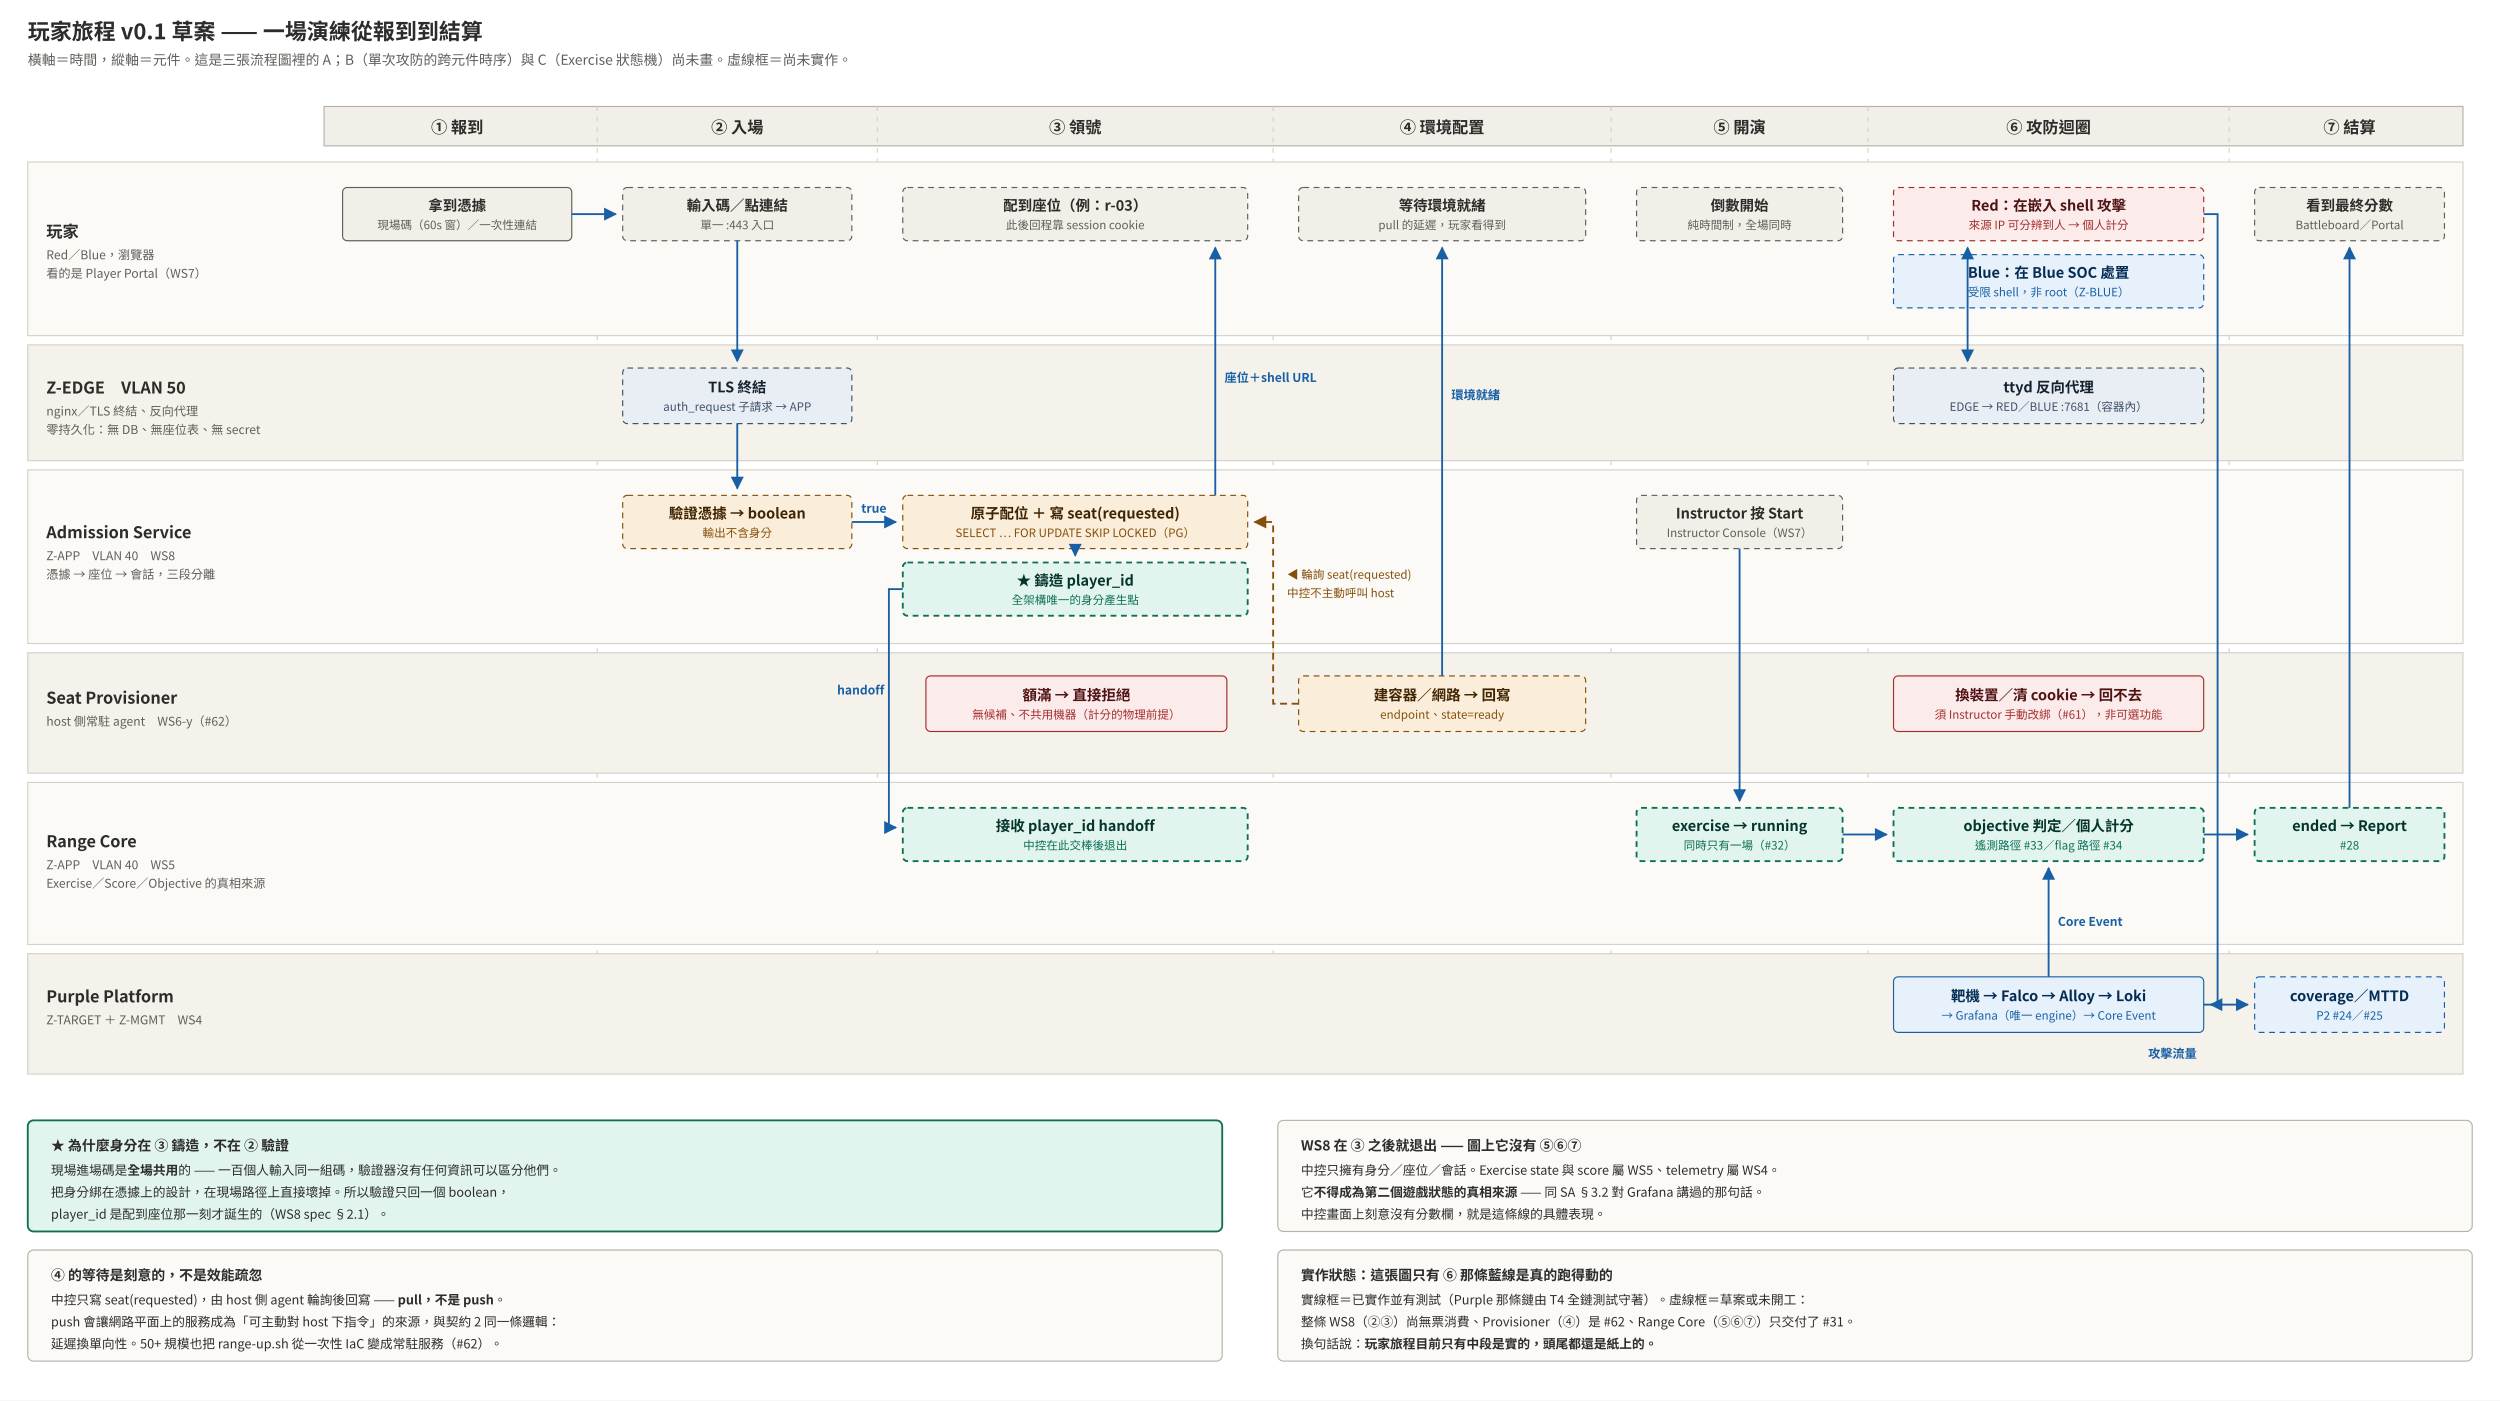
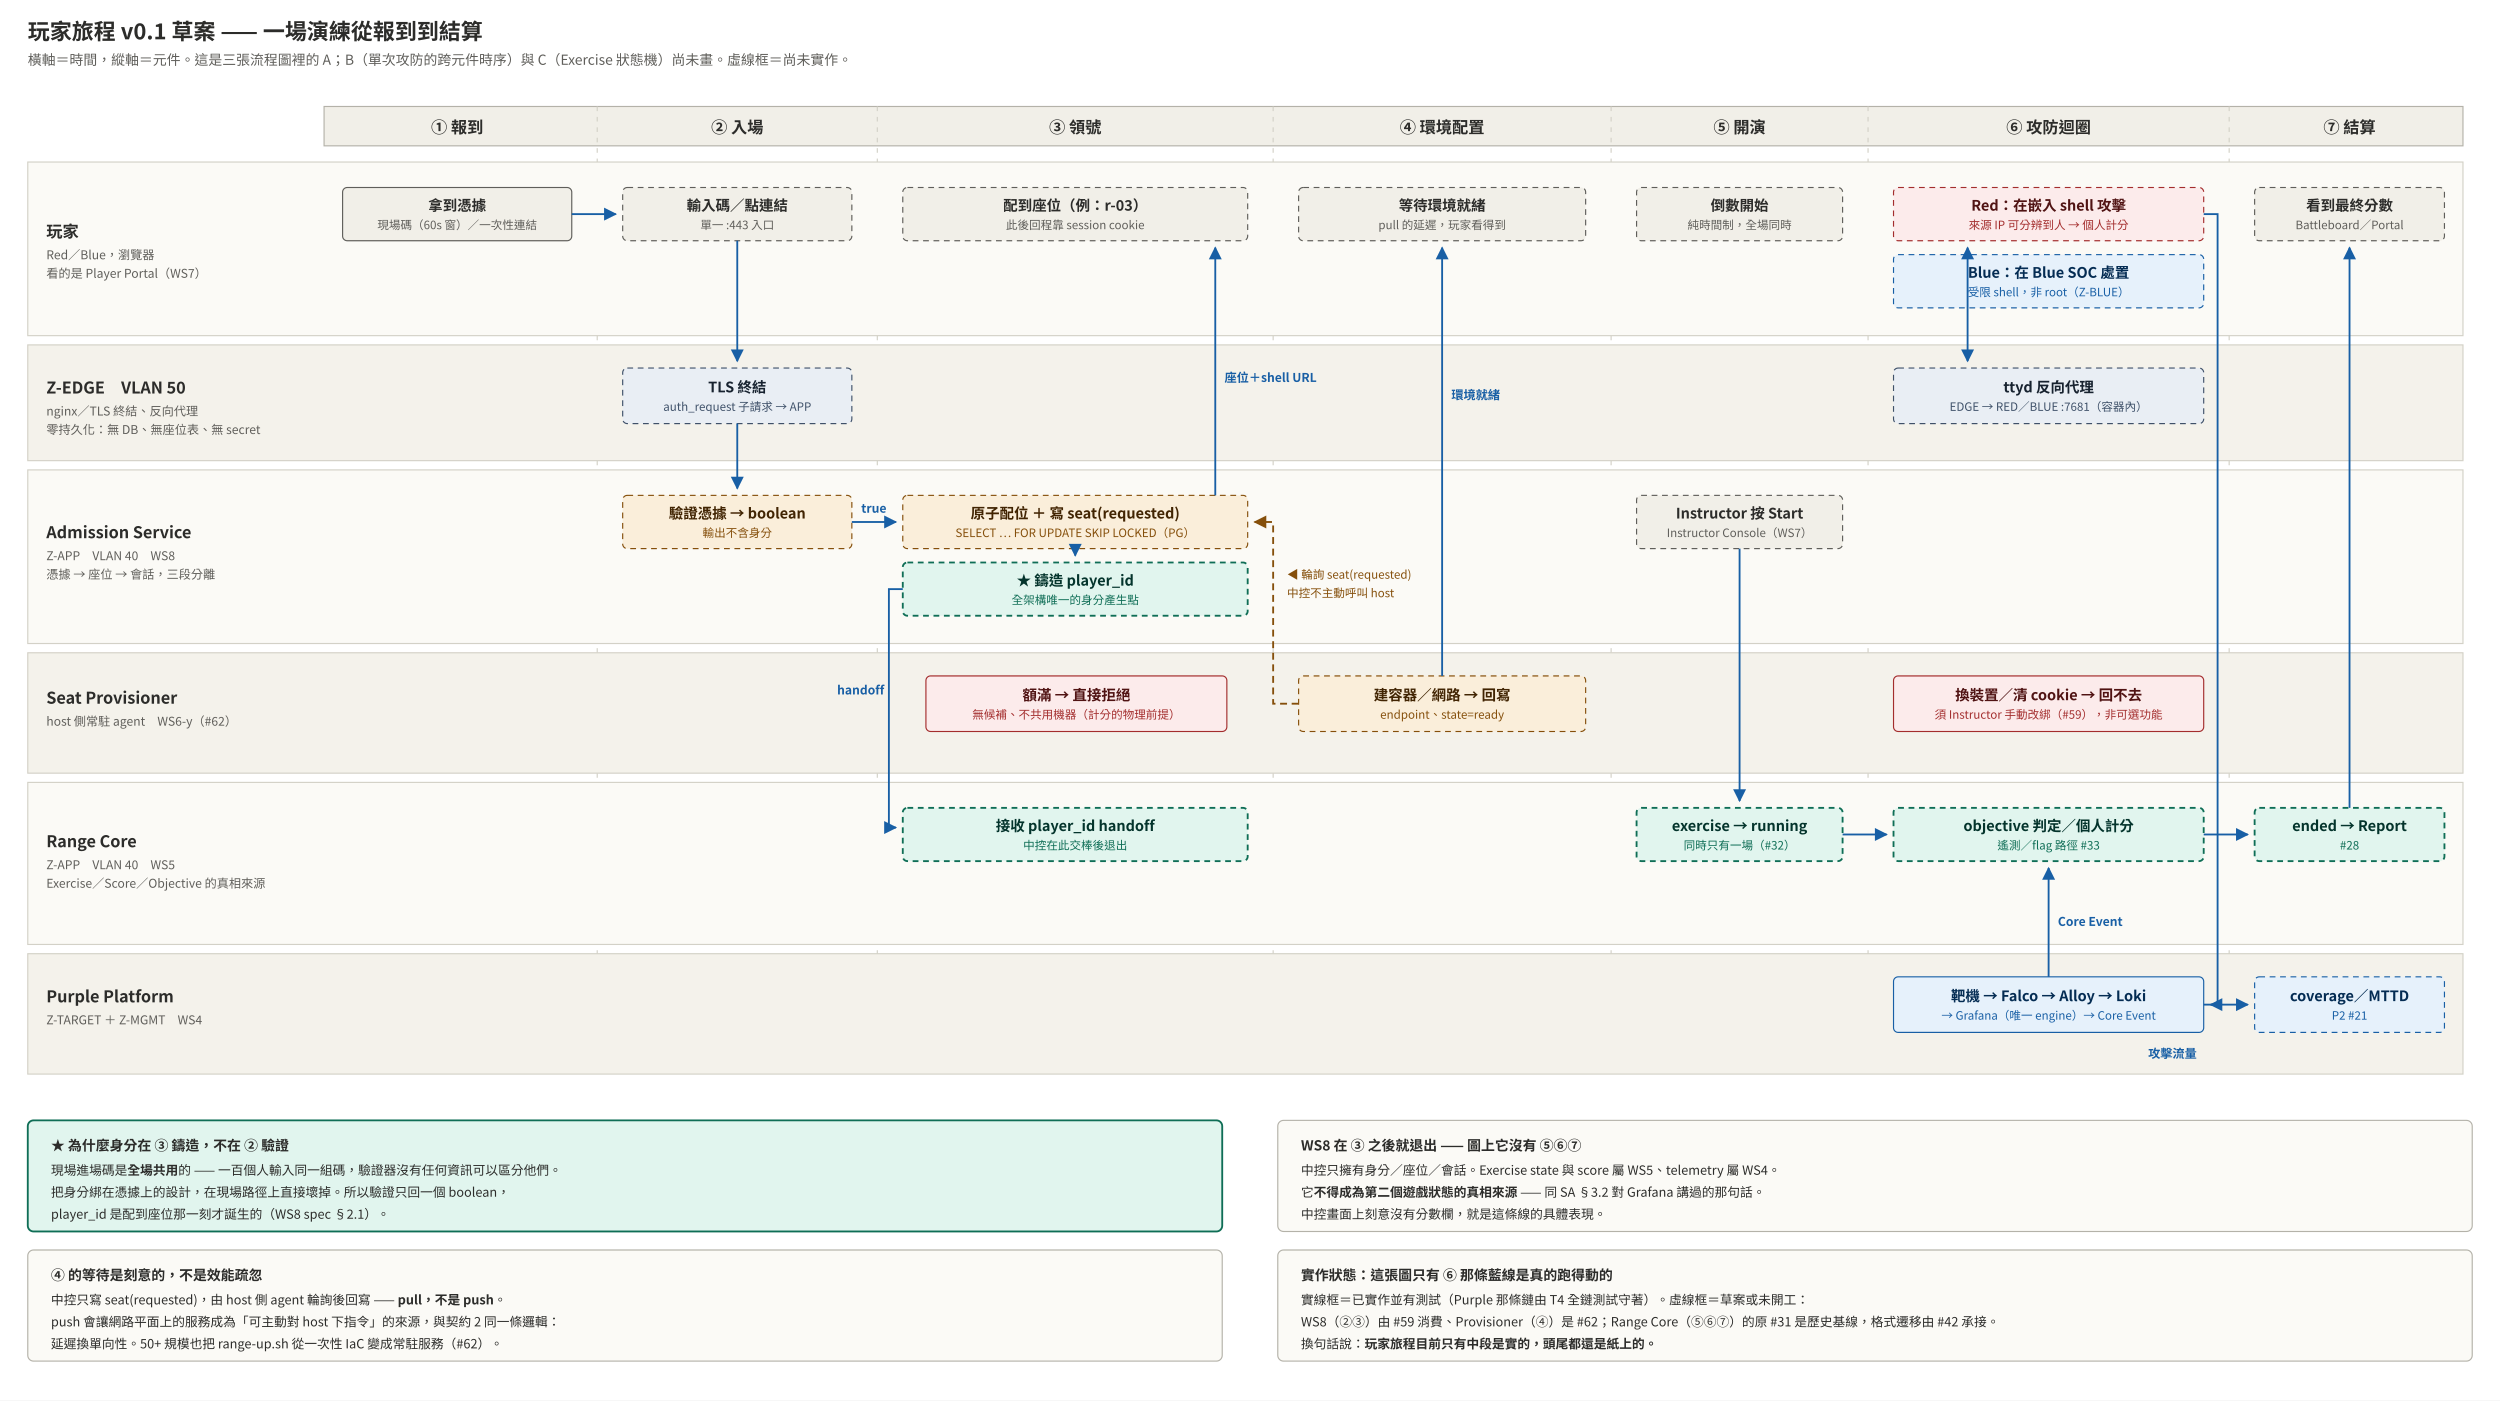
<svg xmlns="http://www.w3.org/2000/svg" width="2160" height="1210" viewBox="0 0 2160 1210" role="img">
  <style>
  text { font-family: "Noto Sans CJK TC", "PingFang TC", "Microsoft JhengHei", "Helvetica Neue", Arial, sans-serif; }
  .ttl   { font-size: 19px;   font-weight: 700; fill: #2C2C2A; }
  .sub   { font-size: 12px;   font-weight: 400; fill: #5F5E5A; }
  .lane  { font-size: 14px;   font-weight: 600; fill: #2C2C2A; }
  .lanes { font-size: 10.5px; font-weight: 400; fill: #5F5E5A; }
  .ph    { font-size: 14px;   font-weight: 600; fill: #2C2C2A; }
  .th    { font-size: 12.5px; font-weight: 600; }
  .ts    { font-size: 10px;   font-weight: 400; }
  .tl    { font-size: 10.5px; font-weight: 400; fill: #5F5E5A; }
  .tlk   { font-size: 10.5px; font-weight: 600; fill: #185FA5; }
  .tnote { font-size: 11px;   font-weight: 400; fill: #2C2C2A; }
  .tnk   { font-size: 12px;   font-weight: 700; fill: #2C2C2A; }
  .bg     { fill: #FFFFFF; }
  .laneband { fill: #FBFAF6; stroke: #D3D1C7; stroke-width: 1; }
  .laneband.alt { fill: #F4F2EB; }
  .phband { fill: #F1EFE8; stroke: #B4B2A9; stroke-width: 1; }
  .phsep  { stroke: #D3D1C7; stroke-width: 1; stroke-dasharray: 4 5; }
  .link   { stroke: #185FA5; stroke-width: 1.6; fill: none; }
  .link.pull { stroke: #854F0B; stroke-width: 1.6; stroke-dasharray: 6 4; }
  .n-gray  rect { fill: #F1EFE8; stroke: #5F5E5A; stroke-width: 1; }
  .n-gray  .th { fill: #2C2C2A; } .n-gray  .ts { fill: #5F5E5A; }
  .n-teal  rect { fill: #E1F5EE; stroke: #0F6E56; stroke-width: 1.6; }
  .n-teal  .th { fill: #04342C; } .n-teal  .ts { fill: #0F6E56; }
  .n-blue  rect { fill: #E6F1FB; stroke: #185FA5; stroke-width: 1; }
  .n-blue  .th { fill: #042C53; } .n-blue  .ts { fill: #185FA5; }
  .n-red   rect { fill: #FCEBEB; stroke: #A32D2D; stroke-width: 1; }
  .n-red   .th { fill: #501313; } .n-red   .ts { fill: #A32D2D; }
  .n-amber rect { fill: #FAEEDA; stroke: #854F0B; stroke-width: 1; }
  .n-amber .th { fill: #412402; } .n-amber .ts { fill: #854F0B; }
  .n-slate rect { fill: #E9EEF4; stroke: #3F5169; stroke-width: 1; }
  .n-slate .th { fill: #17222F; } .n-slate .ts { fill: #3F5169; }
  .todo rect { stroke-dasharray: 5 4; }
  .notebox { fill: #FBFAF6; stroke: #B4B2A9; stroke-width: 1; }
  .notebox.hi { fill: #E1F5EE; stroke: #0F6E56; stroke-width: 1.6; }
  @media (prefers-color-scheme: dark) {
    .bg { fill: #10161C; }
    .ttl, .lane, .ph, .tnote, .tnk { fill: #E7EDF4; }
    .sub, .lanes, .tl { fill: #93A1B1; }
    .laneband { fill: #18222D; stroke: #2B3A49; }
    .laneband.alt { fill: #141C25; }
    .phband { fill: #1D2833; stroke: #41546A; }
    .phsep { stroke: #2B3A49; }
    .link { stroke: #6CB0EC; } .link.pull { stroke: #D9A441; }
    .tlk { fill: #6CB0EC; }
    .n-gray  rect { fill: #1E2831; stroke: #93A1B1; } .n-gray  .th { fill: #E7EDF4; } .n-gray  .ts { fill: #93A1B1; }
    .n-teal  rect { fill: #142A24; stroke: #2E8C70; } .n-teal  .th { fill: #A8E8D2; } .n-teal  .ts { fill: #5FC7A5; }
    .n-blue  rect { fill: #12243A; stroke: #6CB0EC; } .n-blue  .th { fill: #CFE5FA; } .n-blue  .ts { fill: #6CB0EC; }
    .n-red   rect { fill: #2E1618; stroke: #F06A80; } .n-red   .th { fill: #FBD0D6; } .n-red   .ts { fill: #F06A80; }
    .n-amber rect { fill: #2C2010; stroke: #D9A441; } .n-amber .th { fill: #F6E2BC; } .n-amber .ts { fill: #D9A441; }
    .n-slate rect { fill: #1A2330; stroke: #8FA3BE; } .n-slate .th { fill: #DCE6F2; } .n-slate .ts { fill: #8FA3BE; }
    .notebox { fill: #18222D; stroke: #41546A; }
    .notebox.hi { fill: #142A24; stroke: #2E8C70; }
  }
</style>
  <defs>
    <marker id="a" viewBox="0 0 10 10" refX="9" refY="5" markerWidth="7" markerHeight="7" orient="auto-start-reverse">
      <path d="M0,0 L10,5 L0,10 z" fill="#185FA5" />
    </marker>
    <marker id="ap" viewBox="0 0 10 10" refX="9" refY="5" markerWidth="7" markerHeight="7" orient="auto-start-reverse">
      <path d="M0,0 L10,5 L0,10 z" fill="#854F0B" />
    </marker>
  </defs>
  <rect class="bg" x="0" y="0" width="2160" height="1210" />
  <text class="ttl" x="24" y="34">玩家旅程 v0.1 草案 —— 一場演練從報到到結算</text>
  <text class="sub" x="24" y="56">橫軸＝時間，縱軸＝元件。這是三張流程圖裡的 A；B（單次攻防的跨元件時序）與 C（Exercise 狀態機）尚未畫。虛線框＝尚未實作。</text>
  <rect class="phband" x="280" y="92" width="1848" height="34" />
  <text class="ph" x="395" y="115" text-anchor="middle">① 報到</text>
  <text class="ph" x="637" y="115" text-anchor="middle">② 入場</text>
  <text class="ph" x="929" y="115" text-anchor="middle">③ 領號</text>
  <text class="ph" x="1246" y="115" text-anchor="middle">④ 環境配置</text>
  <text class="ph" x="1503" y="115" text-anchor="middle">⑤ 開演</text>
  <text class="ph" x="1770" y="115" text-anchor="middle">⑥ 攻防迴圈</text>
  <text class="ph" x="2030" y="115" text-anchor="middle">⑦ 結算</text>
  <line class="phsep" x1="516" y1="92" x2="516" y2="928" />
  <line class="phsep" x1="758" y1="92" x2="758" y2="928" />
  <line class="phsep" x1="1100" y1="92" x2="1100" y2="928" />
  <line class="phsep" x1="1392" y1="92" x2="1392" y2="928" />
  <line class="phsep" x1="1614" y1="92" x2="1614" y2="928" />
  <line class="phsep" x1="1926" y1="92" x2="1926" y2="928" />
  <rect class="laneband" x="24" y="140" width="2104" height="150" />
  <rect class="laneband alt" x="24" y="298" width="2104" height="100" />
  <rect class="laneband" x="24" y="406" width="2104" height="150" />
  <rect class="laneband alt" x="24" y="564" width="2104" height="104" />
  <rect class="laneband" x="24" y="676" width="2104" height="140" />
  <rect class="laneband alt" x="24" y="824" width="2104" height="104" />
  <text class="lane" x="40" y="205">玩家</text>
  <text class="lanes" x="40" y="224">Red／Blue，瀏覽器</text>
  <text class="lanes" x="40" y="240">看的是 Player Portal（WS7）</text>
  <text class="lane" x="40" y="340">Z-EDGE　VLAN 50</text>
  <text class="lanes" x="40" y="359">nginx／TLS 終結、反向代理</text>
  <text class="lanes" x="40" y="375">零持久化：無 DB、無座位表、無 secret</text>
  <text class="lane" x="40" y="465">Admission Service</text>
  <text class="lanes" x="40" y="484">Z-APP　VLAN 40　WS8</text>
  <text class="lanes" x="40" y="500">憑據 → 座位 → 會話，三段分離</text>
  <text class="lane" x="40" y="608">Seat Provisioner</text>
  <text class="lanes" x="40" y="627">host 側常駐 agent　WS6-y（#62）</text>
  <text class="lane" x="40" y="732">Range Core</text>
  <text class="lanes" x="40" y="751">Z-APP　VLAN 40　WS5</text>
  <text class="lanes" x="40" y="767">Exercise／Score／Objective 的真相來源</text>
  <text class="lane" x="40" y="866">Purple Platform</text>
  <text class="lanes" x="40" y="885">Z-TARGET ＋ Z-MGMT　WS4</text>
  <g class="n-gray">
    <rect x="296" y="162" width="198" height="46" rx="4" />
    <text class="th" x="395" y="182" text-anchor="middle">拿到憑據</text>
    <text class="ts" x="395" y="198" text-anchor="middle">現場碼（60s 窗）／一次性連結</text>
  </g>
  <g class="n-gray todo">
    <rect x="538" y="162" width="198" height="46" rx="4" />
    <text class="th" x="637" y="182" text-anchor="middle">輸入碼／點連結</text>
    <text class="ts" x="637" y="198" text-anchor="middle">單一 :443 入口</text>
  </g>
  <g class="n-gray todo">
    <rect x="780" y="162" width="298" height="46" rx="4" />
    <text class="th" x="929" y="182" text-anchor="middle">配到座位（例：r-03）</text>
    <text class="ts" x="929" y="198" text-anchor="middle">此後回程靠 session cookie</text>
  </g>
  <g class="n-gray todo">
    <rect x="1122" y="162" width="248" height="46" rx="4" />
    <text class="th" x="1246" y="182" text-anchor="middle">等待環境就緒</text>
    <text class="ts" x="1246" y="198" text-anchor="middle">pull 的延遲，玩家看得到</text>
  </g>
  <g class="n-gray todo">
    <rect x="1414" y="162" width="178" height="46" rx="4" />
    <text class="th" x="1503" y="182" text-anchor="middle">倒數開始</text>
    <text class="ts" x="1503" y="198" text-anchor="middle">純時間制，全場同時</text>
  </g>
  <g class="n-red todo">
    <rect x="1636" y="162" width="268" height="46" rx="4" />
    <text class="th" x="1770" y="182" text-anchor="middle">Red：在嵌入 shell 攻擊</text>
    <text class="ts" x="1770" y="198" text-anchor="middle">來源 IP 可分辨到人 → 個人計分</text>
  </g>
  <g class="n-blue todo">
    <rect x="1636" y="220" width="268" height="46" rx="4" />
    <text class="th" x="1770" y="240" text-anchor="middle">Blue：在 Blue SOC 處置</text>
    <text class="ts" x="1770" y="256" text-anchor="middle">受限 shell，非 root（Z-BLUE）</text>
  </g>
  <g class="n-gray todo">
    <rect x="1948" y="162" width="164" height="46" rx="4" />
    <text class="th" x="2030" y="182" text-anchor="middle">看到最終分數</text>
    <text class="ts" x="2030" y="198" text-anchor="middle">Battleboard／Portal</text>
  </g>
  <g class="n-slate todo">
    <rect x="538" y="318" width="198" height="48" rx="4" />
    <text class="th" x="637" y="339" text-anchor="middle">TLS 終結</text>
    <text class="ts" x="637" y="355" text-anchor="middle">auth_request 子請求 → APP</text>
  </g>
  <g class="n-slate todo">
    <rect x="1636" y="318" width="268" height="48" rx="4" />
    <text class="th" x="1770" y="339" text-anchor="middle">ttyd 反向代理</text>
    <text class="ts" x="1770" y="355" text-anchor="middle">EDGE → RED／BLUE :7681（容器內）</text>
  </g>
  <g class="n-amber todo">
    <rect x="538" y="428" width="198" height="46" rx="4" />
    <text class="th" x="637" y="448" text-anchor="middle">驗證憑據 → boolean</text>
    <text class="ts" x="637" y="464" text-anchor="middle">輸出不含身分</text>
  </g>
  <g class="n-amber todo">
    <rect x="780" y="428" width="298" height="46" rx="4" />
    <text class="th" x="929" y="448" text-anchor="middle">原子配位 ＋ 寫 seat(requested)</text>
    <text class="ts" x="929" y="464" text-anchor="middle">SELECT … FOR UPDATE SKIP LOCKED（PG）</text>
  </g>
  <g class="n-teal todo">
    <rect x="780" y="486" width="298" height="46" rx="4" />
    <text class="th" x="929" y="506" text-anchor="middle">★ 鑄造 player_id</text>
    <text class="ts" x="929" y="522" text-anchor="middle">全架構唯一的身分產生點</text>
  </g>
  <g class="n-red">
    <rect x="800" y="584" width="260" height="48" rx="4" />
    <text class="th" x="930" y="605" text-anchor="middle">額滿 → 直接拒絕</text>
    <text class="ts" x="930" y="621" text-anchor="middle">無候補、不共用機器（計分的物理前提）</text>
  </g>
  <g class="n-amber todo">
    <rect x="1122" y="584" width="248" height="48" rx="4" />
    <text class="th" x="1246" y="605" text-anchor="middle">建容器／網路 → 回寫</text>
    <text class="ts" x="1246" y="621" text-anchor="middle">endpoint、state=ready</text>
  </g>
  <g class="n-red">
    <rect x="1636" y="584" width="268" height="48" rx="4" />
    <text class="th" x="1770" y="605" text-anchor="middle">換裝置／清 cookie → 回不去</text>
-     <text class="ts" x="1770" y="621" text-anchor="middle">須 Instructor 手動改綁（#61），非可選功能</text>
+     <text class="ts" x="1770" y="621" text-anchor="middle">須 Instructor 手動改綁（#59），非可選功能</text>
  </g>
  <g class="n-teal todo">
    <rect x="780" y="698" width="298" height="46" rx="4" />
    <text class="th" x="929" y="718" text-anchor="middle">接收 player_id handoff</text>
    <text class="ts" x="929" y="734" text-anchor="middle">中控在此交棒後退出</text>
  </g>
  <g class="n-teal todo">
    <rect x="1414" y="698" width="178" height="46" rx="4" />
    <text class="th" x="1503" y="718" text-anchor="middle">exercise → running</text>
    <text class="ts" x="1503" y="734" text-anchor="middle">同時只有一場（#32）</text>
  </g>
  <g class="n-teal todo">
    <rect x="1636" y="698" width="268" height="46" rx="4" />
    <text class="th" x="1770" y="718" text-anchor="middle">objective 判定／個人計分</text>
-     <text class="ts" x="1770" y="734" text-anchor="middle">遙測路徑 #33／flag 路徑 #34</text>
+     <text class="ts" x="1770" y="734" text-anchor="middle">遙測／flag 路徑 #33</text>
  </g>
  <g class="n-teal todo">
    <rect x="1948" y="698" width="164" height="46" rx="4" />
    <text class="th" x="2030" y="718" text-anchor="middle">ended → Report</text>
    <text class="ts" x="2030" y="734" text-anchor="middle">#28</text>
  </g>
  <g class="n-blue">
    <rect x="1636" y="844" width="268" height="48" rx="4" />
    <text class="th" x="1770" y="865" text-anchor="middle">靶機 → Falco → Alloy → Loki</text>
    <text class="ts" x="1770" y="881" text-anchor="middle">→ Grafana（唯一 engine）→ Core Event</text>
  </g>
  <g class="n-blue todo">
    <rect x="1948" y="844" width="164" height="48" rx="4" />
    <text class="th" x="2030" y="865" text-anchor="middle">coverage／MTTD</text>
-     <text class="ts" x="2030" y="881" text-anchor="middle">P2 #24／#25</text>
+     <text class="ts" x="2030" y="881" text-anchor="middle">P2 #21</text>
  </g>
  <g class="n-gray todo">
    <rect x="1414" y="428" width="178" height="46" rx="4" />
    <text class="th" x="1503" y="448" text-anchor="middle">Instructor 按 Start</text>
    <text class="ts" x="1503" y="464" text-anchor="middle">Instructor Console（WS7）</text>
  </g>
  <path class="link" marker-end="url(#a)" d="M 494 185 H 532" />
  <path class="link" marker-end="url(#a)" d="M 637 208 V 312" />
  <path class="link" marker-end="url(#a)" d="M 637 366 V 422" />
  <path class="link" marker-end="url(#a)" d="M 736 451 H 774" />
  <text class="tlk" x="755" y="443" text-anchor="middle">true</text>
  <path class="link" marker-end="url(#a)" d="M 929 474 V 480" />
  <path class="link" marker-end="url(#a)" d="M 780 509 H 768 V 715 H 774" />
  <text class="tlk" x="764" y="600" text-anchor="end">handoff</text>
  <path class="link" marker-end="url(#a)" d="M 1050 428 V 214" />
  <text class="tlk" x="1058" y="330">座位＋shell URL</text>
  <path class="link pull" marker-end="url(#ap)" d="M 1122 608 H 1100 V 451 H 1084" />
  <text class="ts" x="1112" y="500" fill="#854F0B">◀ 輪詢 seat(requested)</text>
  <text class="ts" x="1112" y="516" fill="#854F0B">　 中控不主動呼叫 host</text>
  <path class="link" marker-end="url(#a)" d="M 1246 584 V 214" />
  <text class="tlk" x="1254" y="345">環境就緒</text>
  <path class="link" marker-end="url(#a)" d="M 1503 474 V 692" />
  <path class="link" marker-end="url(#a)" d="M 1592 721 H 1630" />
  <path class="link" marker-start="url(#a)" marker-end="url(#a)" d="M 1700 214 V 312" />
  <path class="link" marker-end="url(#a)" d="M 1904 185 H 1916 V 868 H 1910" />
  <text class="tlk" x="1898" y="914" text-anchor="end">攻擊流量</text>
  <path class="link" marker-end="url(#a)" d="M 1770 844 V 750" />
  <text class="tlk" x="1778" y="800">Core Event</text>
  <path class="link" marker-end="url(#a)" d="M 1904 721 H 1942" />
  <path class="link" marker-end="url(#a)" d="M 1904 868 H 1942" />
  <path class="link" marker-end="url(#a)" d="M 2030 698 V 214" />
  <rect class="notebox hi" x="24" y="968" width="1032" height="96" rx="5" />
  <text class="tnk" x="44" y="994">★ 為什麼身分在 ③ 鑄造，不在 ② 驗證</text>
  <text class="tnote" x="44" y="1015">現場進場碼是<tspan font-weight="700">全場共用</tspan>的 —— 一百個人輸入同一組碼，驗證器沒有任何資訊可以區分他們。</text>
  <text class="tnote" x="44" y="1034">把身分綁在憑據上的設計，在現場路徑上直接壞掉。所以驗證只回一個 boolean，</text>
  <text class="tnote" x="44" y="1053">player_id 是配到座位那一刻才誕生的（WS8 spec §2.1）。</text>
  <rect class="notebox" x="1104" y="968" width="1032" height="96" rx="5" />
  <text class="tnk" x="1124" y="994">WS8 在 ③ 之後就退出 —— 圖上它沒有 ⑤⑥⑦</text>
  <text class="tnote" x="1124" y="1015">中控只擁有身分／座位／會話。Exercise state 與 score 屬 WS5、telemetry 屬 WS4。</text>
  <text class="tnote" x="1124" y="1034">它<tspan font-weight="700">不得成為第二個遊戲狀態的真相來源</tspan> —— 同 SA §3.2 對 Grafana 講過的那句話。</text>
  <text class="tnote" x="1124" y="1053">中控畫面上刻意沒有分數欄，就是這條線的具體表現。</text>
  <rect class="notebox" x="24" y="1080" width="1032" height="96" rx="5" />
  <text class="tnk" x="44" y="1106">④ 的等待是刻意的，不是效能疏忽</text>
  <text class="tnote" x="44" y="1127">中控只寫 seat(requested)，由 host 側 agent 輪詢後回寫 —— <tspan font-weight="700">pull，不是 push</tspan>。</text>
  <text class="tnote" x="44" y="1146">push 會讓網路平面上的服務成為「可主動對 host 下指令」的來源，與契約 2 同一條邏輯：</text>
  <text class="tnote" x="44" y="1165">延遲換單向性。50+ 規模也把 range-up.sh 從一次性 IaC 變成常駐服務（#62）。</text>
  <rect class="notebox" x="1104" y="1080" width="1032" height="96" rx="5" />
  <text class="tnk" x="1124" y="1106">實作狀態：這張圖只有 ⑥ 那條藍線是真的跑得動的</text>
  <text class="tnote" x="1124" y="1127">實線框＝已實作並有測試（Purple 那條鏈由 T4 全鏈測試守著）。虛線框＝草案或未開工：</text>
-   <text class="tnote" x="1124" y="1146">整條 WS8（②③）尚無票消費、Provisioner（④）是 #62、Range Core（⑤⑥⑦）只交付了 #31。</text>
+   <text class="tnote" x="1124" y="1146">WS8（②③）由 #59 消費、Provisioner（④）是 #62；Range Core（⑤⑥⑦）的原 #31 是歷史基線，格式遷移由 #42 承接。</text>
  <text class="tnote" x="1124" y="1165">換句話說：<tspan font-weight="700">玩家旅程目前只有中段是實的，頭尾都還是紙上的。</tspan>
  </text>
</svg>
